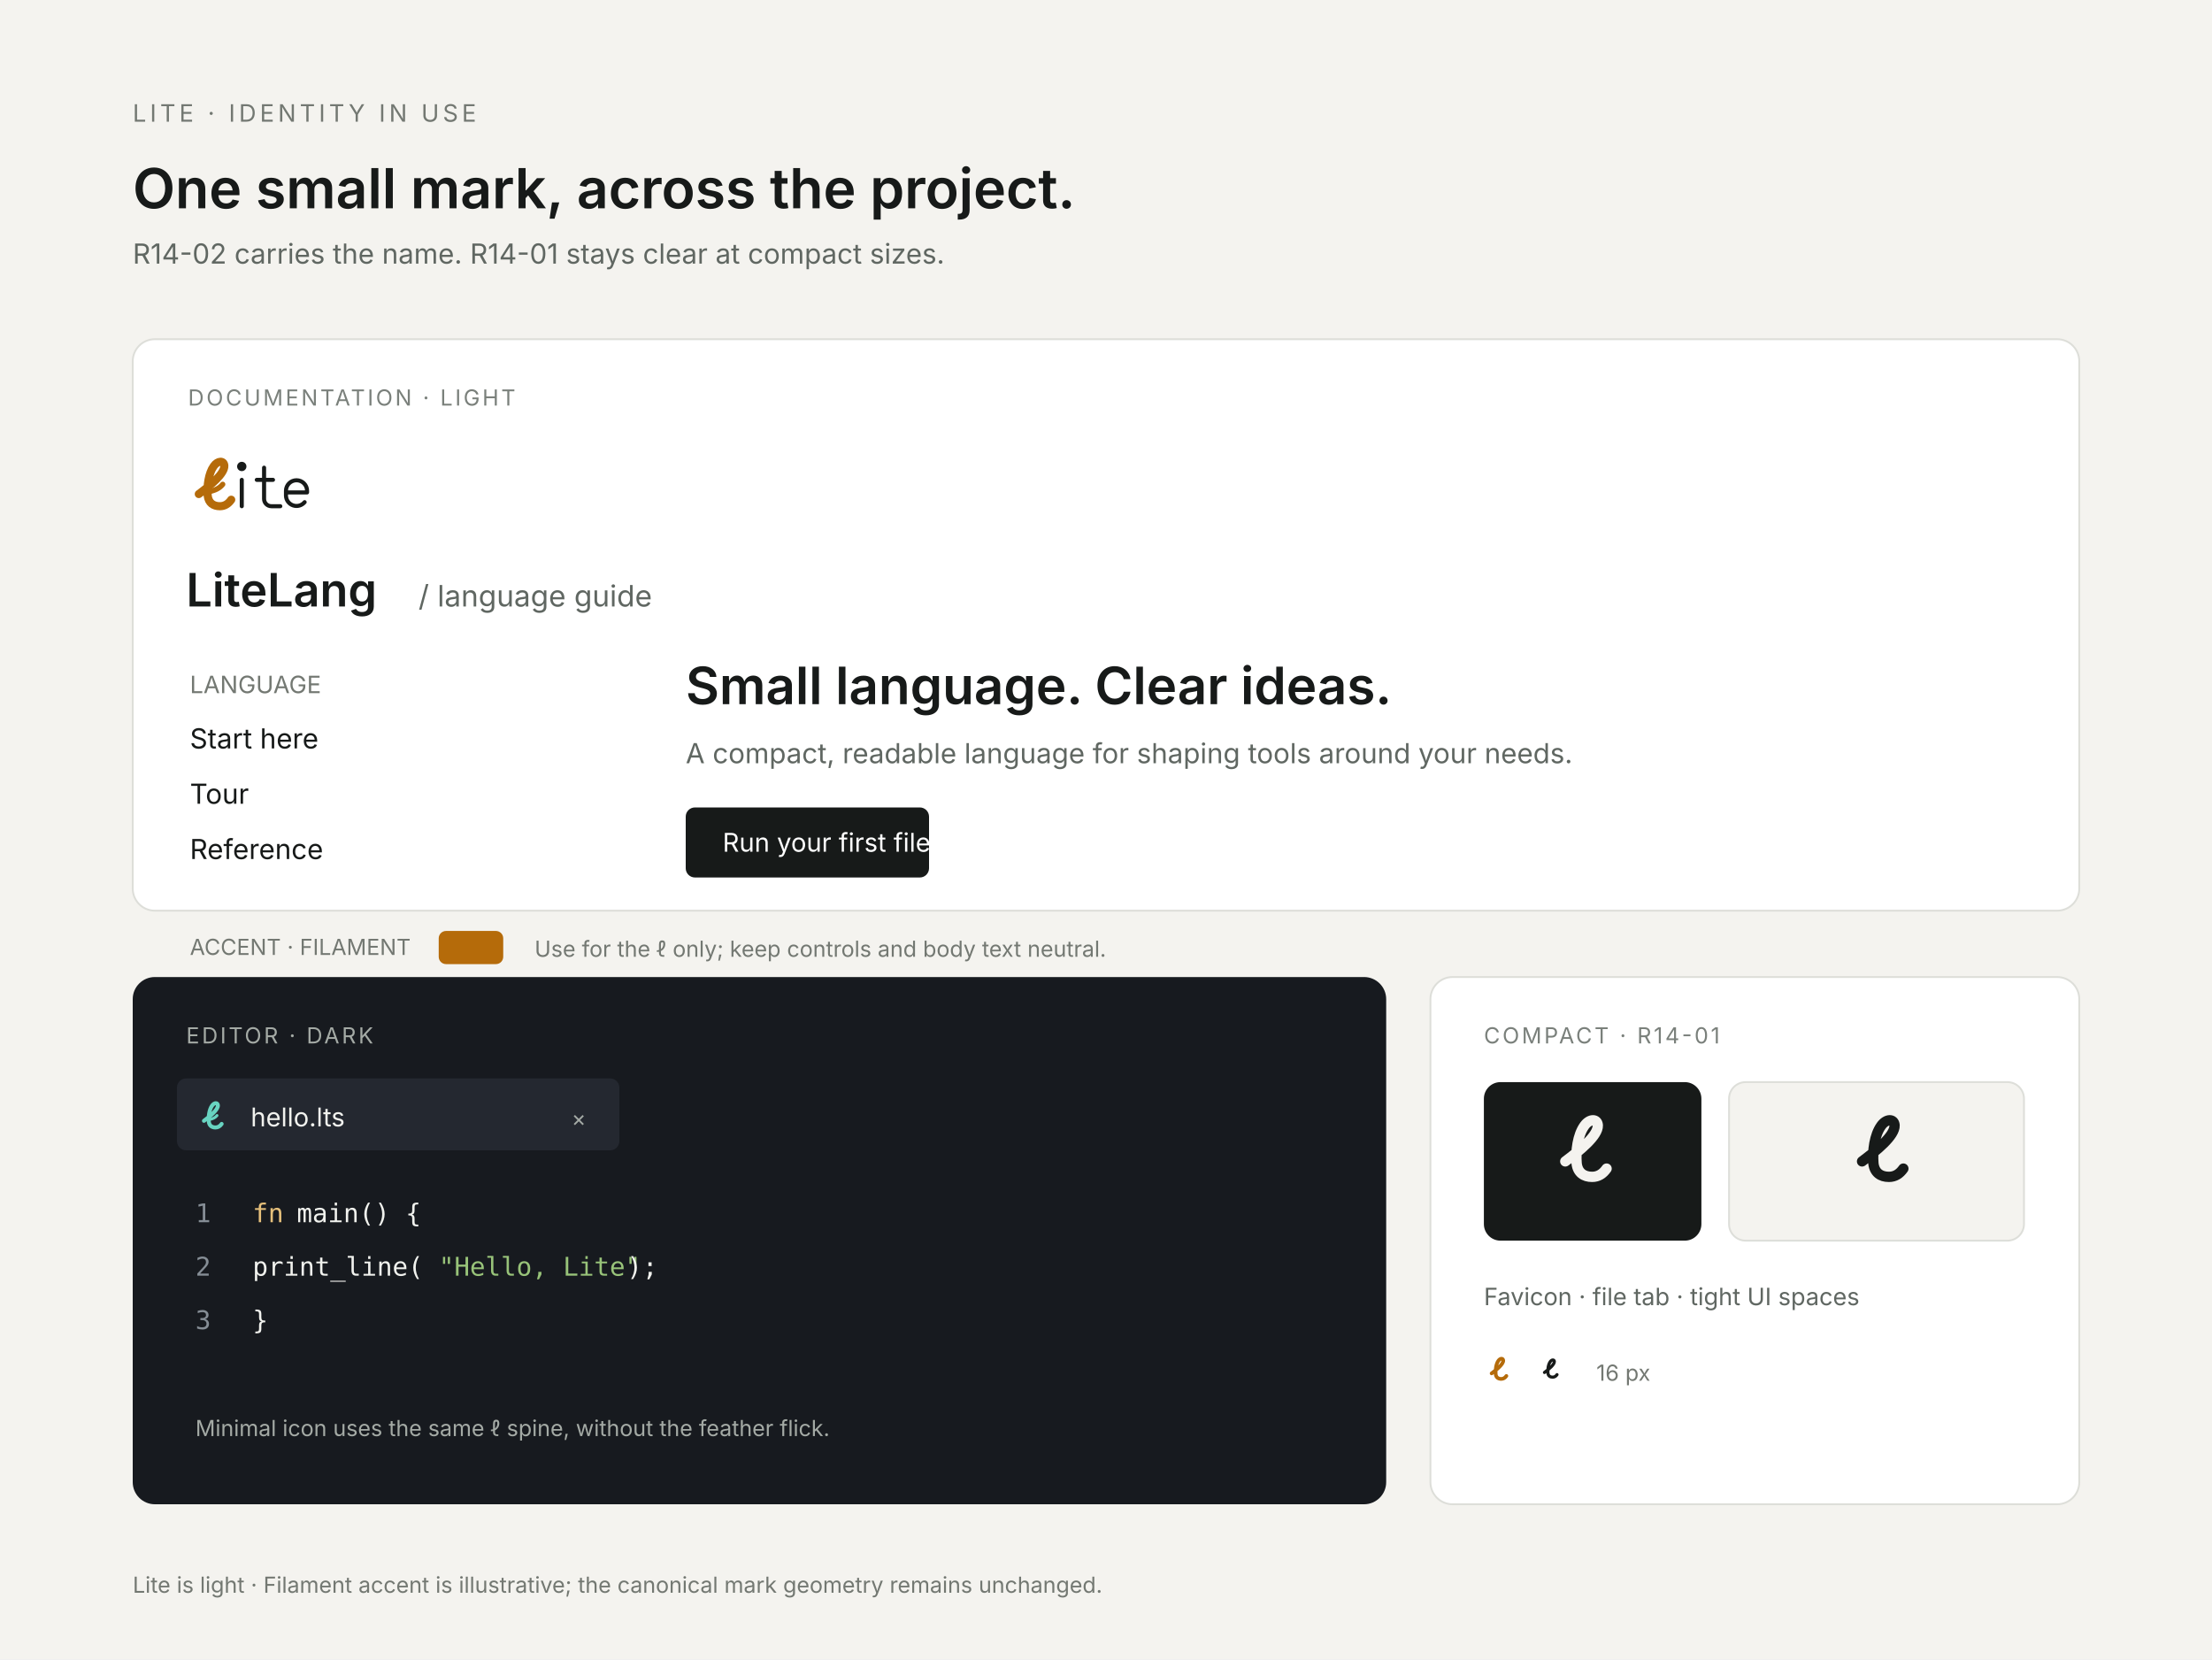
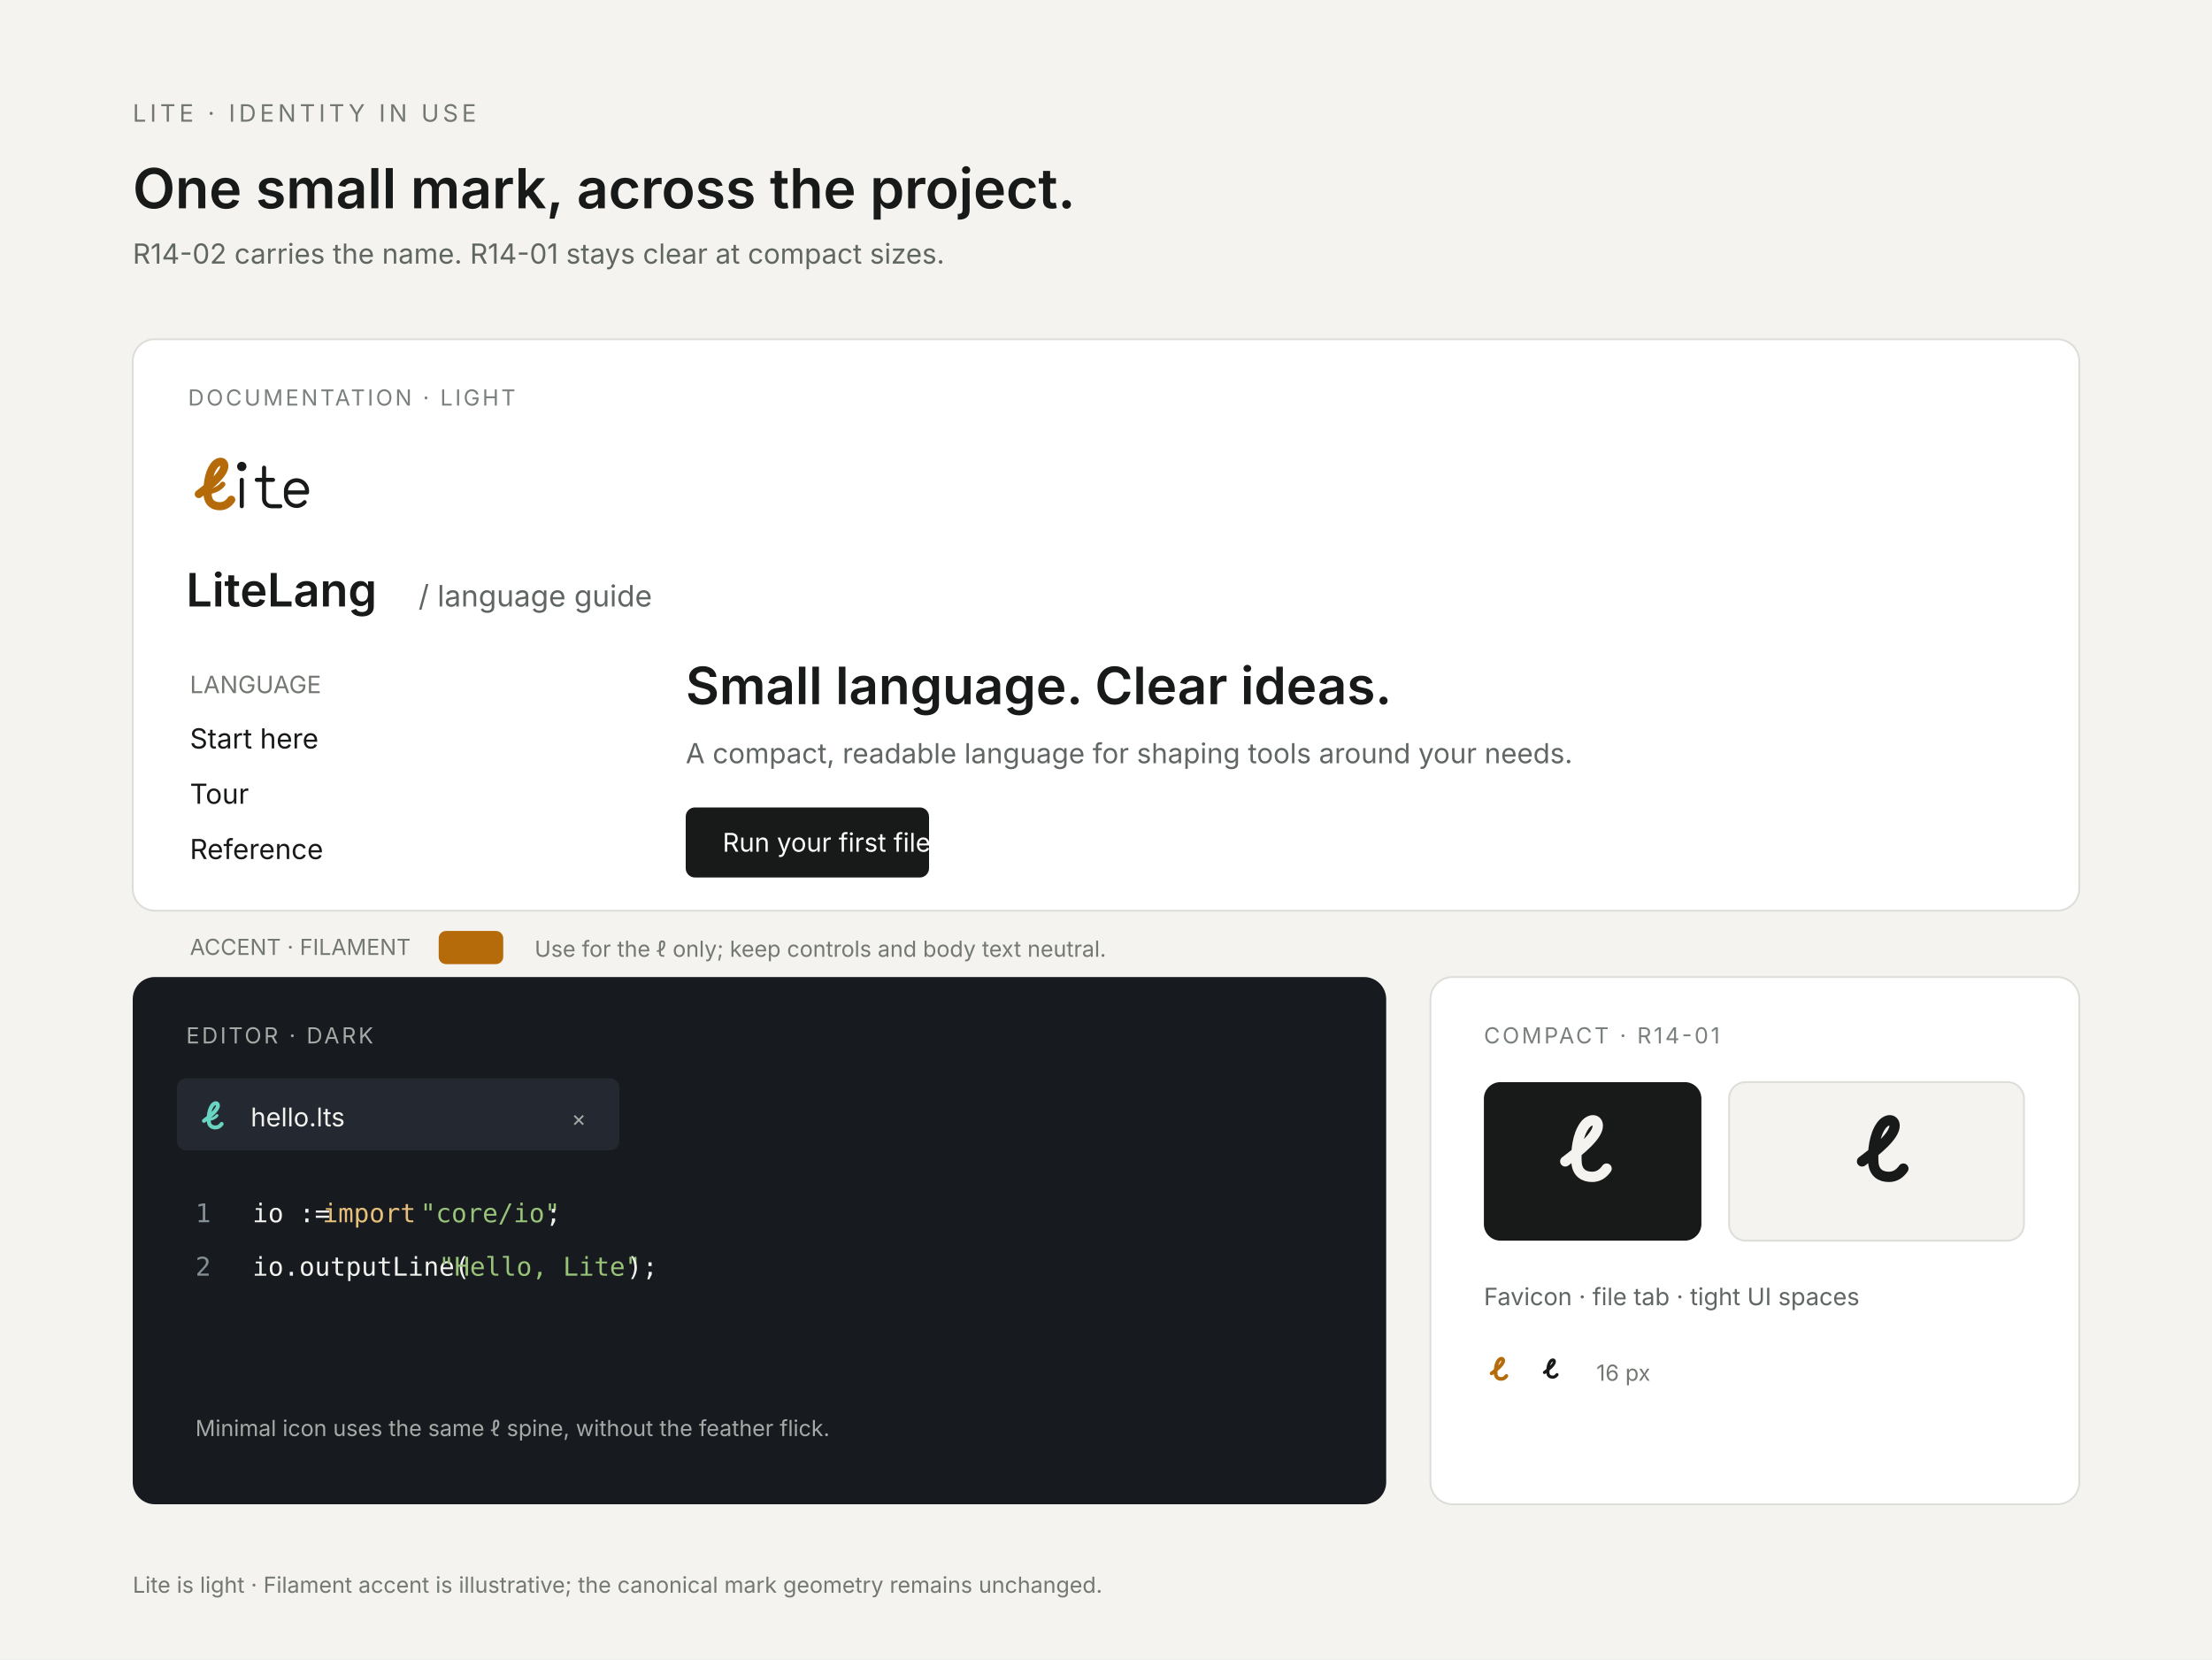
<svg xmlns="http://www.w3.org/2000/svg" width="1200" height="900" viewBox="0 0 1200 900">
  <rect width="1200" height="900" fill="#f4f3ef" />
  <g font-family="Inter, Helvetica Neue, Arial, sans-serif" fill="#171a19">
    <text x="72" y="66" font-size="13" letter-spacing="2" fill="#737872">LITE · IDENTITY IN USE</text>
    <text x="72" y="113" font-size="30" font-weight="600">One small mark, across the project.</text>
    <text x="72" y="143" font-size="15" fill="#606762">R14-02 carries the name. R14-01 stays clear at compact sizes.</text>
    <rect x="72" y="184" width="1056" height="310" rx="12" fill="#fff" stroke="#ddded9" />
    <text x="102" y="220" font-size="12" letter-spacing="1.3" fill="#7a807b">DOCUMENTATION · LIGHT</text>
    <g transform="translate(103 246) scale(2.2)" fill="none" stroke-linecap="round" stroke-linejoin="round">
      <g stroke="#b56b0a" stroke-width="2">
        <path d="M2.2 10C5 7.9 8.6 5 8.5 3C8.4 1.7 6.9 1.7 5.9 3.1C4.6 4.9 4.2 8 4.4 10.4C4.6 12.2 5.8 13 7.4 13C8.6 13 9.5 12.4 10.2 11.4" />
        <path d="M4.7 9.4C6.3 9.1 7.4 8.5 8.1 7.6" stroke-width="1.3" />
      </g>
      <g stroke="#171a19">
        <path d="M12.8 13V6.5" />
        <path d="M18.3 3.5V11.2a1.8 1.8 0 0 0 1.8 1.8H22.3" />
        <path d="M16.5 6.5H20.5" />
        <path d="M23.7 9.6H28.9V9.2a2.6 2.6 0 0 0-5.2 0v1.2a2.6 2.6 0 0 0 4.6 1.6" />
      </g>
      <circle cx="12.8" cy="3.2" r="1.15" fill="#171a19" />
    </g>
    <text x="101" y="329" font-size="25" font-weight="600">LiteLang</text>
    <text x="227" y="329" font-size="16" fill="#606762">/ language guide</text>
    <text x="103" y="376" font-size="13" fill="#737872">LANGUAGE</text>
    <text x="103" y="406" font-size="15">Start here</text>
    <text x="103" y="436" font-size="15">Tour</text>
    <text x="103" y="466" font-size="15">Reference</text>
    <text x="372" y="382" font-size="28" font-weight="600">Small language. Clear ideas.</text>
    <text x="372" y="414" font-size="15" fill="#606762">A compact, readable language for shaping tools around your needs.</text>
    <rect x="372" y="438" width="132" height="38" rx="5" fill="#171a19" />
    <text x="392" y="462" font-size="14" fill="#fff">Run your first file</text>
    <text x="103" y="518" font-size="12" fill="#737872">ACCENT · FILAMENT</text>
    <rect x="238" y="505" width="35" height="18" rx="4" fill="#b56b0a" />
    <text x="290" y="519" font-size="12" fill="#737872">Use for the ℓ only; keep controls and body text neutral.</text>
    <rect x="72" y="530" width="680" height="286" rx="12" fill="#171a1f" />
    <text x="101" y="566" font-size="12" letter-spacing="1.3" fill="#a4aaa5">EDITOR · DARK</text>
    <rect x="96" y="585" width="240" height="39" rx="5" fill="#242830" />
    <g transform="translate(108 596) scale(1.2)" fill="none" stroke="#68d4c1" stroke-width="1.8" stroke-linecap="round" stroke-linejoin="round">
      <path d="M2.2 10C5 7.9 8.6 5 8.5 3C8.4 1.7 6.9 1.7 5.9 3.1C4.6 4.9 4.2 8 4.4 10.4C4.6 12.2 5.8 13 7.4 13C8.6 13 9.5 12.4 10.2 11.4" />
      <path d="M4.7 9.4C6.3 9.1 7.4 8.5 8.1 7.6" stroke-width="1.3" />
    </g>
    <text x="136" y="611" font-size="14" fill="#f1f2ee">hello.lts</text>
    <text x="310" y="611" font-size="12" fill="#a4aaa5">×</text>
    <text x="106" y="663" font-family="ui-monospace, SFMono-Regular, Menlo, monospace" font-size="14" fill="#858d95">1</text>
-     <text x="137" y="663" font-family="ui-monospace, SFMono-Regular, Menlo, monospace" font-size="14" fill="#e6c07b">fn</text>
-     <text x="161" y="663" font-family="ui-monospace, SFMono-Regular, Menlo, monospace" font-size="14" fill="#f1f2ee">main() {</text>
+     <text x="137" y="663" font-family="ui-monospace, SFMono-Regular, Menlo, monospace" font-size="14" fill="#f1f2ee">io := </text>
+     <text x="175" y="663" font-family="ui-monospace, SFMono-Regular, Menlo, monospace" font-size="14" fill="#e6c07b">import</text>
+     <text x="228" y="663" font-family="ui-monospace, SFMono-Regular, Menlo, monospace" font-size="14" fill="#98c379">"core/io"</text>
+     <text x="296" y="663" font-family="ui-monospace, SFMono-Regular, Menlo, monospace" font-size="14" fill="#f1f2ee">;</text>
    <text x="106" y="692" font-family="ui-monospace, SFMono-Regular, Menlo, monospace" font-size="14" fill="#858d95">2</text>
-     <text x="137" y="692" font-family="ui-monospace, SFMono-Regular, Menlo, monospace" font-size="14" fill="#f1f2ee">  print_line(</text>
+     <text x="137" y="692" font-family="ui-monospace, SFMono-Regular, Menlo, monospace" font-size="14" fill="#f1f2ee">io.outputLine(</text>
    <text x="238" y="692" font-family="ui-monospace, SFMono-Regular, Menlo, monospace" font-size="14" fill="#98c379">"Hello, Lite"</text>
    <text x="340" y="692" font-family="ui-monospace, SFMono-Regular, Menlo, monospace" font-size="14" fill="#f1f2ee">);</text>
-     <text x="106" y="721" font-family="ui-monospace, SFMono-Regular, Menlo, monospace" font-size="14" fill="#858d95">3</text>
-     <text x="137" y="721" font-family="ui-monospace, SFMono-Regular, Menlo, monospace" font-size="14" fill="#f1f2ee">}</text>
    <text x="106" y="779" font-size="12" fill="#a4aaa5">Minimal icon uses the same ℓ spine, without the feather flick.</text>
    <rect x="776" y="530" width="352" height="286" rx="12" fill="#fff" stroke="#ddded9" />
    <text x="805" y="566" font-size="12" letter-spacing="1.3" fill="#7a807b">COMPACT · R14-01</text>
    <rect x="805" y="587" width="118" height="86" rx="9" fill="#171a19" />
    <g transform="translate(843 602) scale(2.8)" fill="none" stroke="#f4f3ef" stroke-width="2" stroke-linecap="round" stroke-linejoin="round">
      <path d="M2.2 10C5 7.9 8.6 5 8.5 3C8.4 1.7 6.9 1.7 5.9 3.1C4.6 4.9 4.2 8 4.4 10.4C4.6 12.2 5.8 13 7.4 13C8.6 13 9.5 12.4 10.2 11.4" />
    </g>
    <rect x="938" y="587" width="160" height="86" rx="9" fill="#f4f3ef" stroke="#ddded9" />
    <g transform="translate(1004 602) scale(2.8)" fill="none" stroke="#171a19" stroke-width="2" stroke-linecap="round" stroke-linejoin="round">
      <path d="M2.2 10C5 7.9 8.6 5 8.5 3C8.4 1.7 6.9 1.7 5.9 3.1C4.6 4.9 4.2 8 4.4 10.4C4.6 12.2 5.8 13 7.4 13C8.6 13 9.5 12.4 10.2 11.4" />
    </g>
    <text x="805" y="708" font-size="13" fill="#606762">Favicon · file tab · tight UI spaces</text>
    <g transform="translate(807 735) scale(1)">
      <path d="M2.2 10C5 7.9 8.6 5 8.5 3C8.4 1.7 6.9 1.7 5.9 3.1C4.6 4.9 4.2 8 4.4 10.4C4.6 12.2 5.8 13 7.4 13C8.6 13 9.5 12.4 10.2 11.4" fill="none" stroke="#b56b0a" stroke-width="2" stroke-linecap="round" stroke-linejoin="round" />
    </g>
    <g transform="translate(836 736) scale(.85)">
      <path d="M2.2 10C5 7.9 8.6 5 8.5 3C8.4 1.7 6.9 1.7 5.9 3.1C4.6 4.9 4.2 8 4.4 10.4C4.6 12.2 5.8 13 7.4 13C8.6 13 9.5 12.4 10.2 11.4" fill="none" stroke="#171a19" stroke-width="2" stroke-linecap="round" stroke-linejoin="round" />
    </g>
    <text x="866" y="749" font-size="12" fill="#737872">16 px</text>
    <text x="72" y="864" font-size="12" fill="#737872">Lite is light · Filament accent is illustrative; the canonical mark geometry remains unchanged.</text>
  </g>
</svg>
